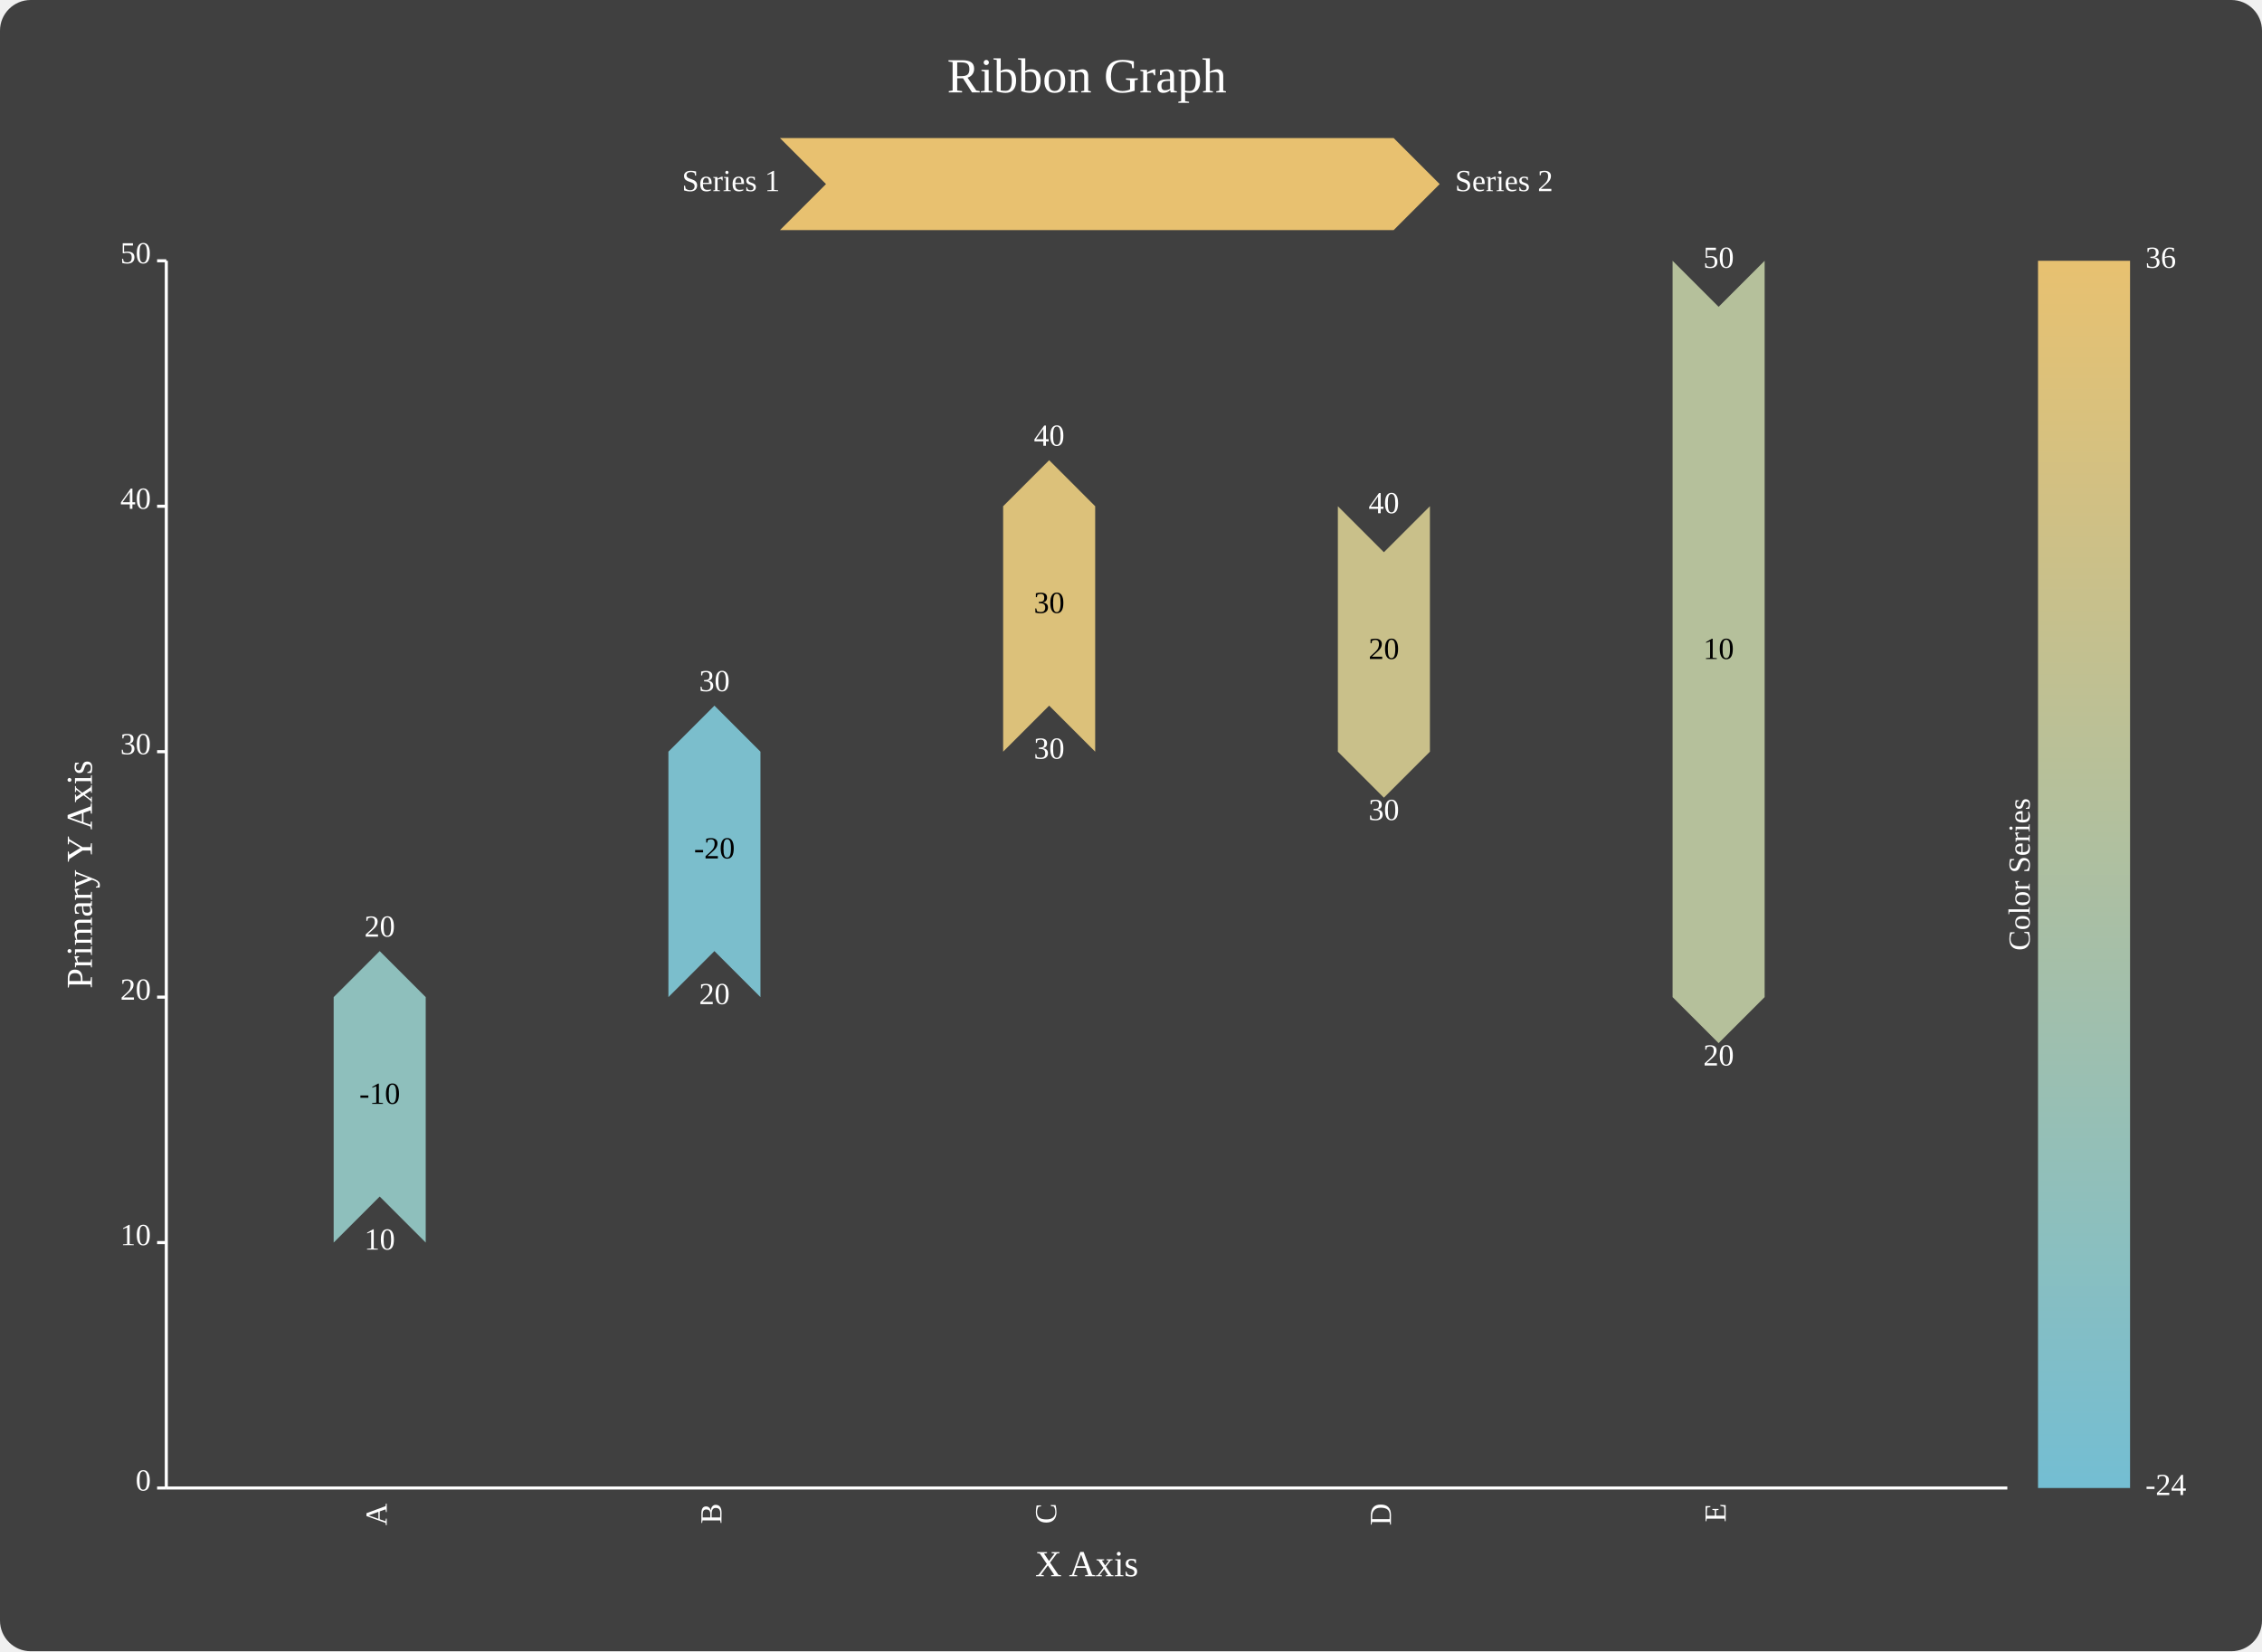
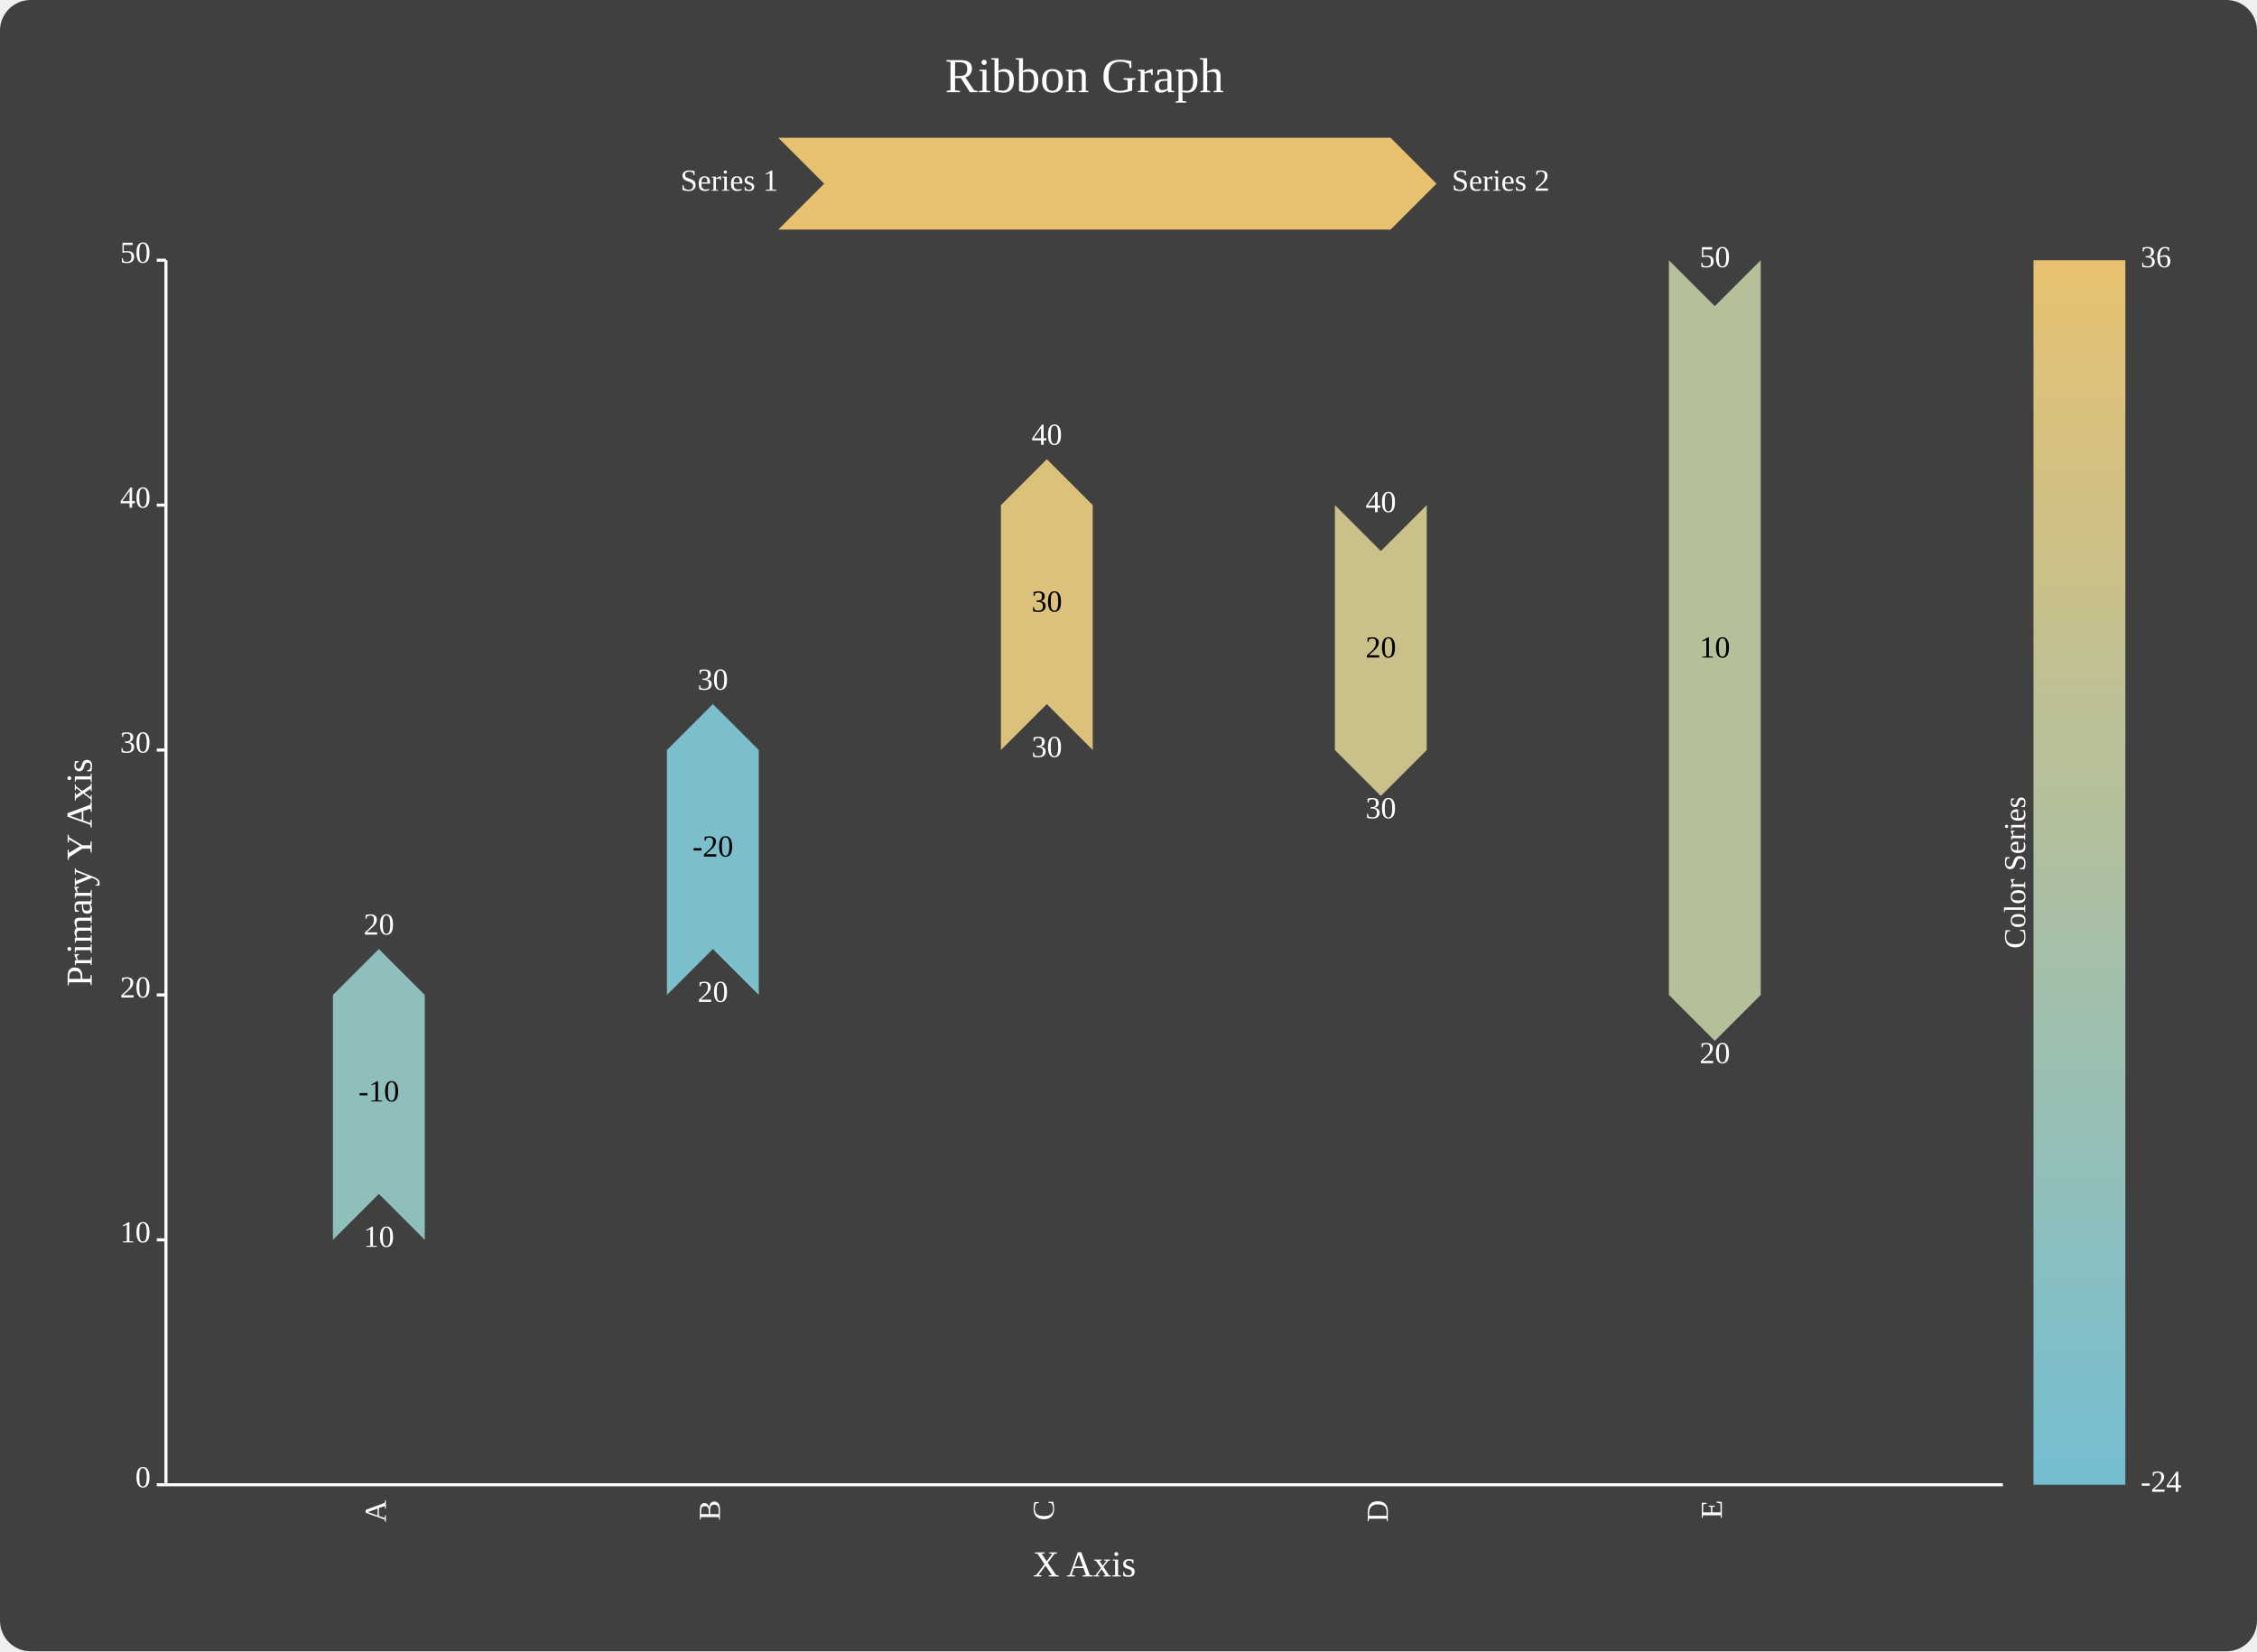
- <svg xmlns="http://www.w3.org/2000/svg" width="737.2" height="538.2" viewBox="-54.2 -85.0 737.2 538.2">
+ <svg xmlns="http://www.w3.org/2000/svg" width="737.2" height="539.4" viewBox="-54.2 -85.0 737.2 539.4">
  <defs>
    <linearGradient id="legend_grad" x1="0%" y1="0%" x2="0%" y2="100%">
      <stop offset="0.0%" style="stop-color:#e8c170" />
      <stop offset="100.0%" style="stop-color:#73bed3" />
    </linearGradient>
  </defs>
-   <rect x="-54.2" y="-85.0" width="737.2" height="538.2" rx="10" ry="10" fill="#404040" />
+   <rect x="-54.2" y="-85.0" width="737.2" height="539.4" rx="10" ry="10" fill="#404040" />
  <path d="M200.0 -40 h200.0 l15.0 15.0 l-15.0 15.0 h-200.0 l15.0 -15.0" fill="#e8c170" />
  <text x="200.0" y="-25.0" font-size="10" fill="#ffffff" text-anchor="end" dominant-baseline="middle">Series 1</text>
  <text x="420.0" y="-25.0" font-size="10" fill="#ffffff" text-anchor="start" dominant-baseline="middle">Series 2</text>
  <rect x="610" y="0" width="30" height="400" fill="url(#legend_grad)" />
  <text x="605" y="200.0" font-size="10" fill="#ffffff" text-anchor="middle" dominant-baseline="middle" transform="rotate(-90 605 200.0)">Color Series</text>
  <text x="645" y="0" font-size="10" fill="#ffffff" text-anchor="start" dominant-baseline="middle">36</text>
  <text x="645" y="400" font-size="10" fill="#ffffff" text-anchor="start" dominant-baseline="middle">-24</text>
  <path d="M54.545 240.0 v80.0 l15.0 -15.0 l15.0 15.0 v-80.0 l-15.0 -15.0" fill="#8ebfbc" />
  <text x="69.545" y="320.0" font-size="10" fill="#ffffff" text-anchor="middle" dominant-baseline="middle">10</text>
  <text x="69.545" y="218.0" font-size="10" fill="#ffffff" text-anchor="middle" dominant-baseline="middle">20</text>
  <text x="69.545" y="272.5" font-size="10" fill="#000000" text-anchor="middle" dominant-baseline="middle">-10</text>
  <path d="M163.636 160.0 v80.0 l15.0 -15.0 l15.0 15.0 v-80.0 l-15.0 -15.0" fill="#7bbecc" />
  <text x="178.636" y="240.0" font-size="10" fill="#ffffff" text-anchor="middle" dominant-baseline="middle">20</text>
  <text x="178.636" y="138.0" font-size="10" fill="#ffffff" text-anchor="middle" dominant-baseline="middle">30</text>
  <text x="178.636" y="192.5" font-size="10" fill="#000000" text-anchor="middle" dominant-baseline="middle">-20</text>
  <path d="M272.727 80.0 v80.0 l15.0 -15.0 l15.0 15.0 v-80.0 l-15.0 -15.0" fill="#dcc17a" />
  <text x="287.727" y="160.0" font-size="10" fill="#ffffff" text-anchor="middle" dominant-baseline="middle">30</text>
  <text x="287.727" y="58.0" font-size="10" fill="#ffffff" text-anchor="middle" dominant-baseline="middle">40</text>
  <text x="287.727" y="112.5" font-size="10" fill="#000000" text-anchor="middle" dominant-baseline="middle">30</text>
  <path d="M381.818 80.0 v80.0 l15.0 15.0 l15.0 -15.0 v-80.0 l-15.0 15.0" fill="#c9c08a" />
  <text x="396.818" y="80.0" font-size="10" fill="#ffffff" text-anchor="middle" dominant-baseline="middle">40</text>
  <text x="396.818" y="180.0" font-size="10" fill="#ffffff" text-anchor="middle" dominant-baseline="middle">30</text>
  <text x="396.818" y="127.5" font-size="10" fill="#000000" text-anchor="middle" dominant-baseline="middle">20</text>
  <path d="M490.909 0.0 v240.0 l15.0 15.0 l15.0 -15.0 v-240.0 l-15.0 15.0" fill="#b5c09b" />
  <text x="505.909" y="0.0" font-size="10" fill="#ffffff" text-anchor="middle" dominant-baseline="middle">50</text>
  <text x="505.909" y="260.0" font-size="10" fill="#ffffff" text-anchor="middle" dominant-baseline="middle">20</text>
  <text x="505.909" y="127.5" font-size="10" fill="#000000" text-anchor="middle" dominant-baseline="middle">10</text>
  <line x1="0" y1="0" x2="0" y2="400" stroke="#ffffff" stroke-width="1" />
  <line x1="0" y1="400" x2="600" y2="400" stroke="#ffffff" stroke-width="1" />
  <text x="69.545" y="405" font-size="10" fill="#ffffff" text-anchor="end" dominant-baseline="middle" transform="rotate(-90 69.54545 405)">A</text>
  <text x="178.636" y="405" font-size="10" fill="#ffffff" text-anchor="end" dominant-baseline="middle" transform="rotate(-90 178.6364 405)">B</text>
  <text x="287.727" y="405" font-size="10" fill="#ffffff" text-anchor="end" dominant-baseline="middle" transform="rotate(-90 287.7273 405)">C</text>
  <text x="396.818" y="405" font-size="10" fill="#ffffff" text-anchor="end" dominant-baseline="middle" transform="rotate(-90 396.8182 405)">D</text>
  <text x="505.909" y="405" font-size="10" fill="#ffffff" text-anchor="end" dominant-baseline="middle" transform="rotate(-90 505.9091 405)">E</text>
  <text x="-5" y="403.0" font-size="10" fill="#ffffff" text-anchor="end" dominant-baseline="text-bottom">0</text>
  <line x1="0" y1="400.0" x2="-3" y2="400.0" stroke="#ffffff" stroke-width="1" />
  <text x="-5" y="323.0" font-size="10" fill="#ffffff" text-anchor="end" dominant-baseline="text-bottom">10</text>
  <line x1="0" y1="320.0" x2="-3" y2="320.0" stroke="#ffffff" stroke-width="1" />
  <text x="-5" y="243.0" font-size="10" fill="#ffffff" text-anchor="end" dominant-baseline="text-bottom">20</text>
  <line x1="0" y1="240.0" x2="-3" y2="240.0" stroke="#ffffff" stroke-width="1" />
  <text x="-5" y="163.0" font-size="10" fill="#ffffff" text-anchor="end" dominant-baseline="text-bottom">30</text>
  <line x1="0" y1="160.0" x2="-3" y2="160.0" stroke="#ffffff" stroke-width="1" />
  <text x="-5" y="83.0" font-size="10" fill="#ffffff" text-anchor="end" dominant-baseline="text-bottom">40</text>
  <line x1="0" y1="80.0" x2="-3" y2="80.0" stroke="#ffffff" stroke-width="1" />
  <text x="-5" y="3.0" font-size="10" fill="#ffffff" text-anchor="end" dominant-baseline="text-bottom">50</text>
  <line x1="0" y1="0.0" x2="-3" y2="0.0" stroke="#ffffff" stroke-width="1" />
-   <text x="300.0" y="426.0" font-size="12" fill="#ffffff" text-anchor="middle" dominant-baseline="middle">X Axis</text>
+   <text x="300.0" y="427.2" font-size="12" fill="#ffffff" text-anchor="middle" dominant-baseline="middle">X Axis</text>
  <text x="-27.0" y="200.0" font-size="12" fill="#ffffff" text-anchor="middle" dominant-baseline="middle" transform="rotate(-90 -27.0 200.0)">Primary Y Axis</text>
  <text x="300.0" y="-65.0" font-size="16" fill="#ffffff" text-anchor="middle" dominant-baseline="text-top">Ribbon Graph</text>
</svg>
